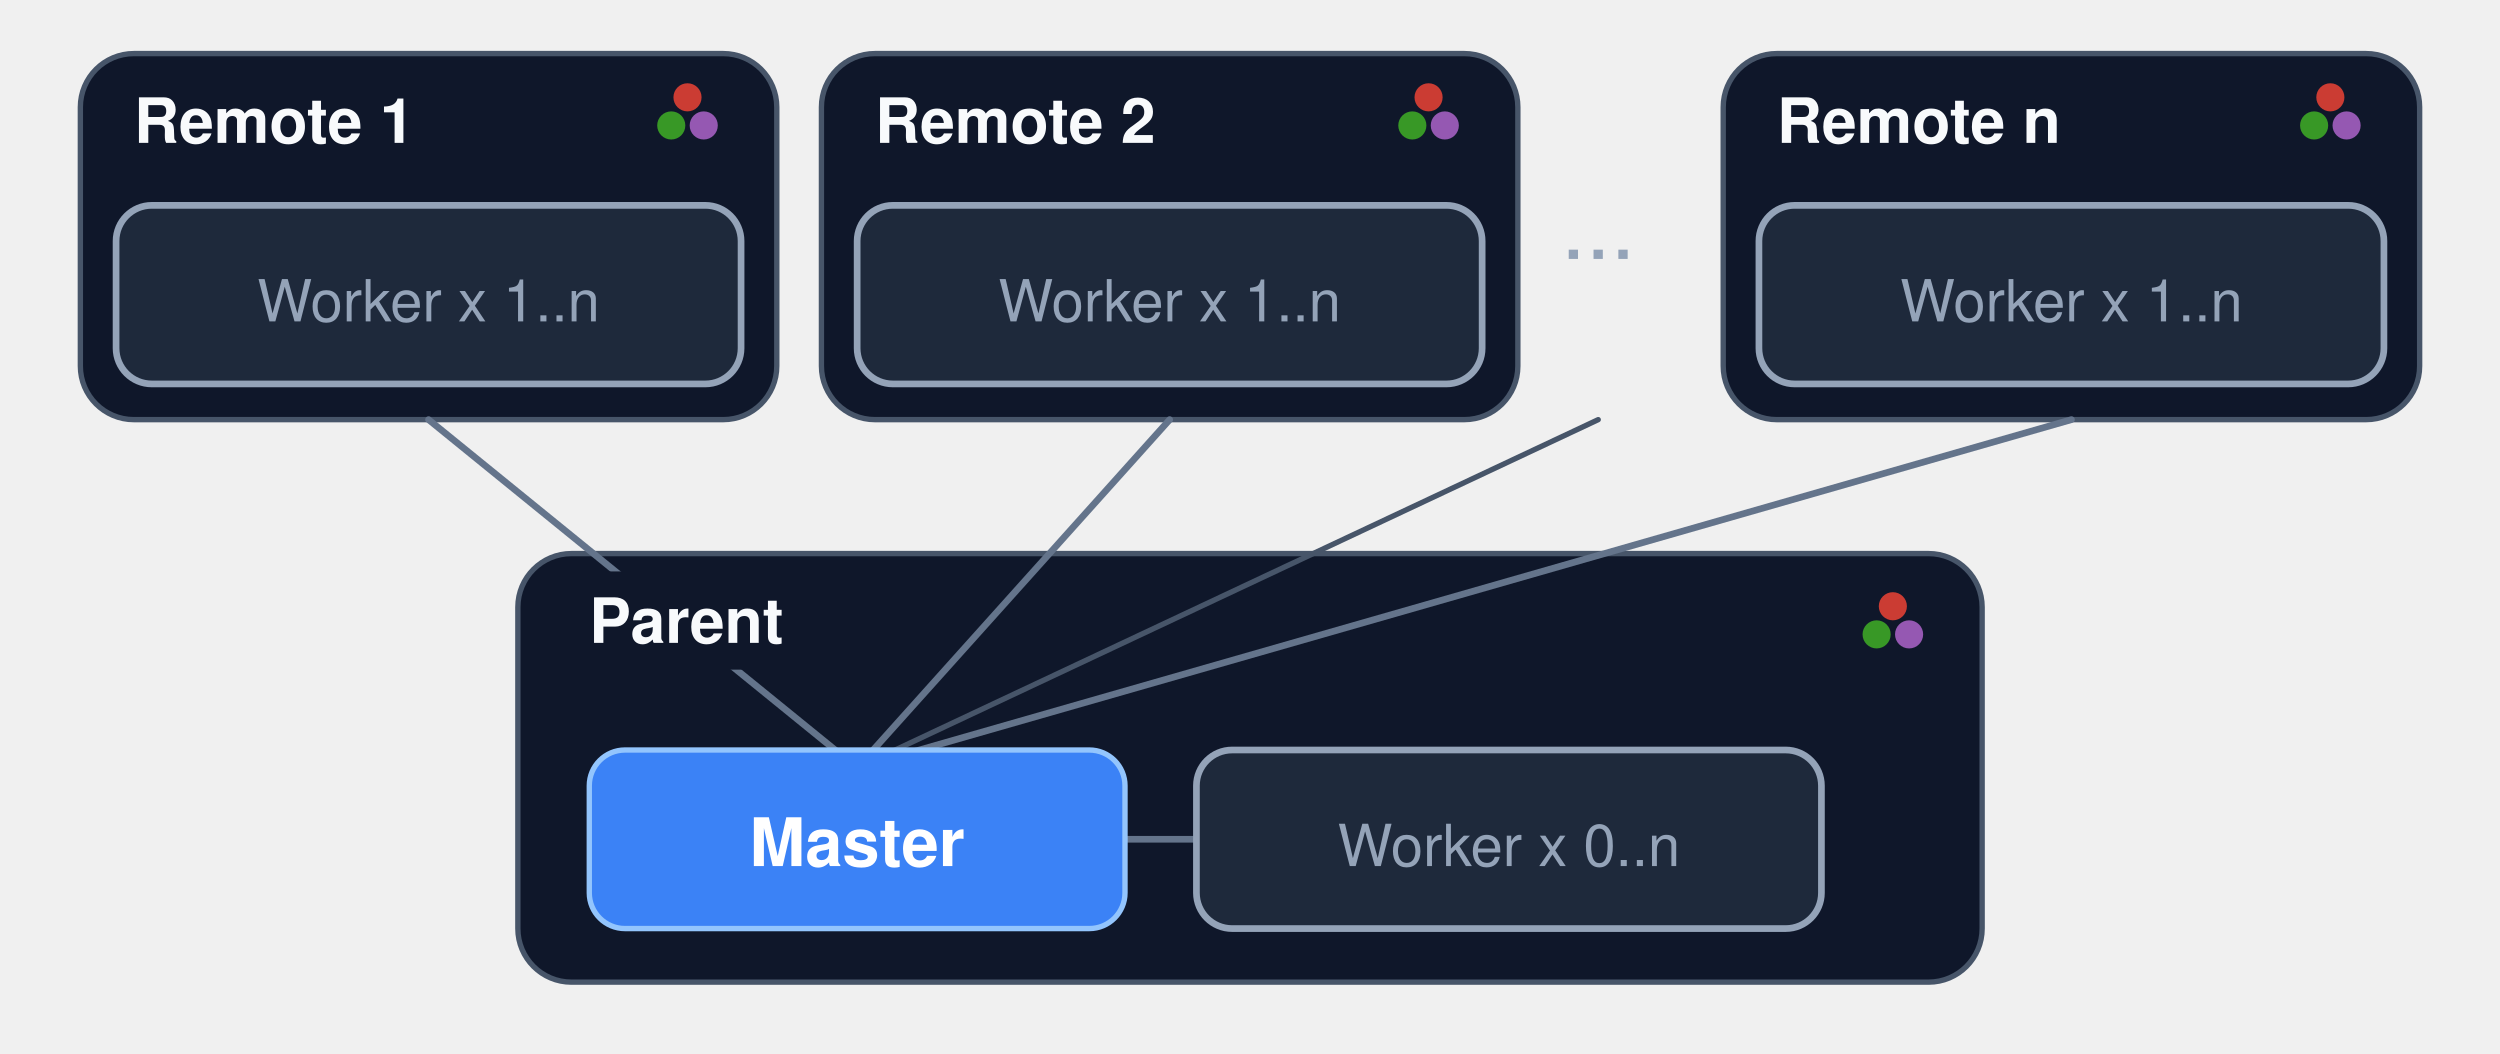
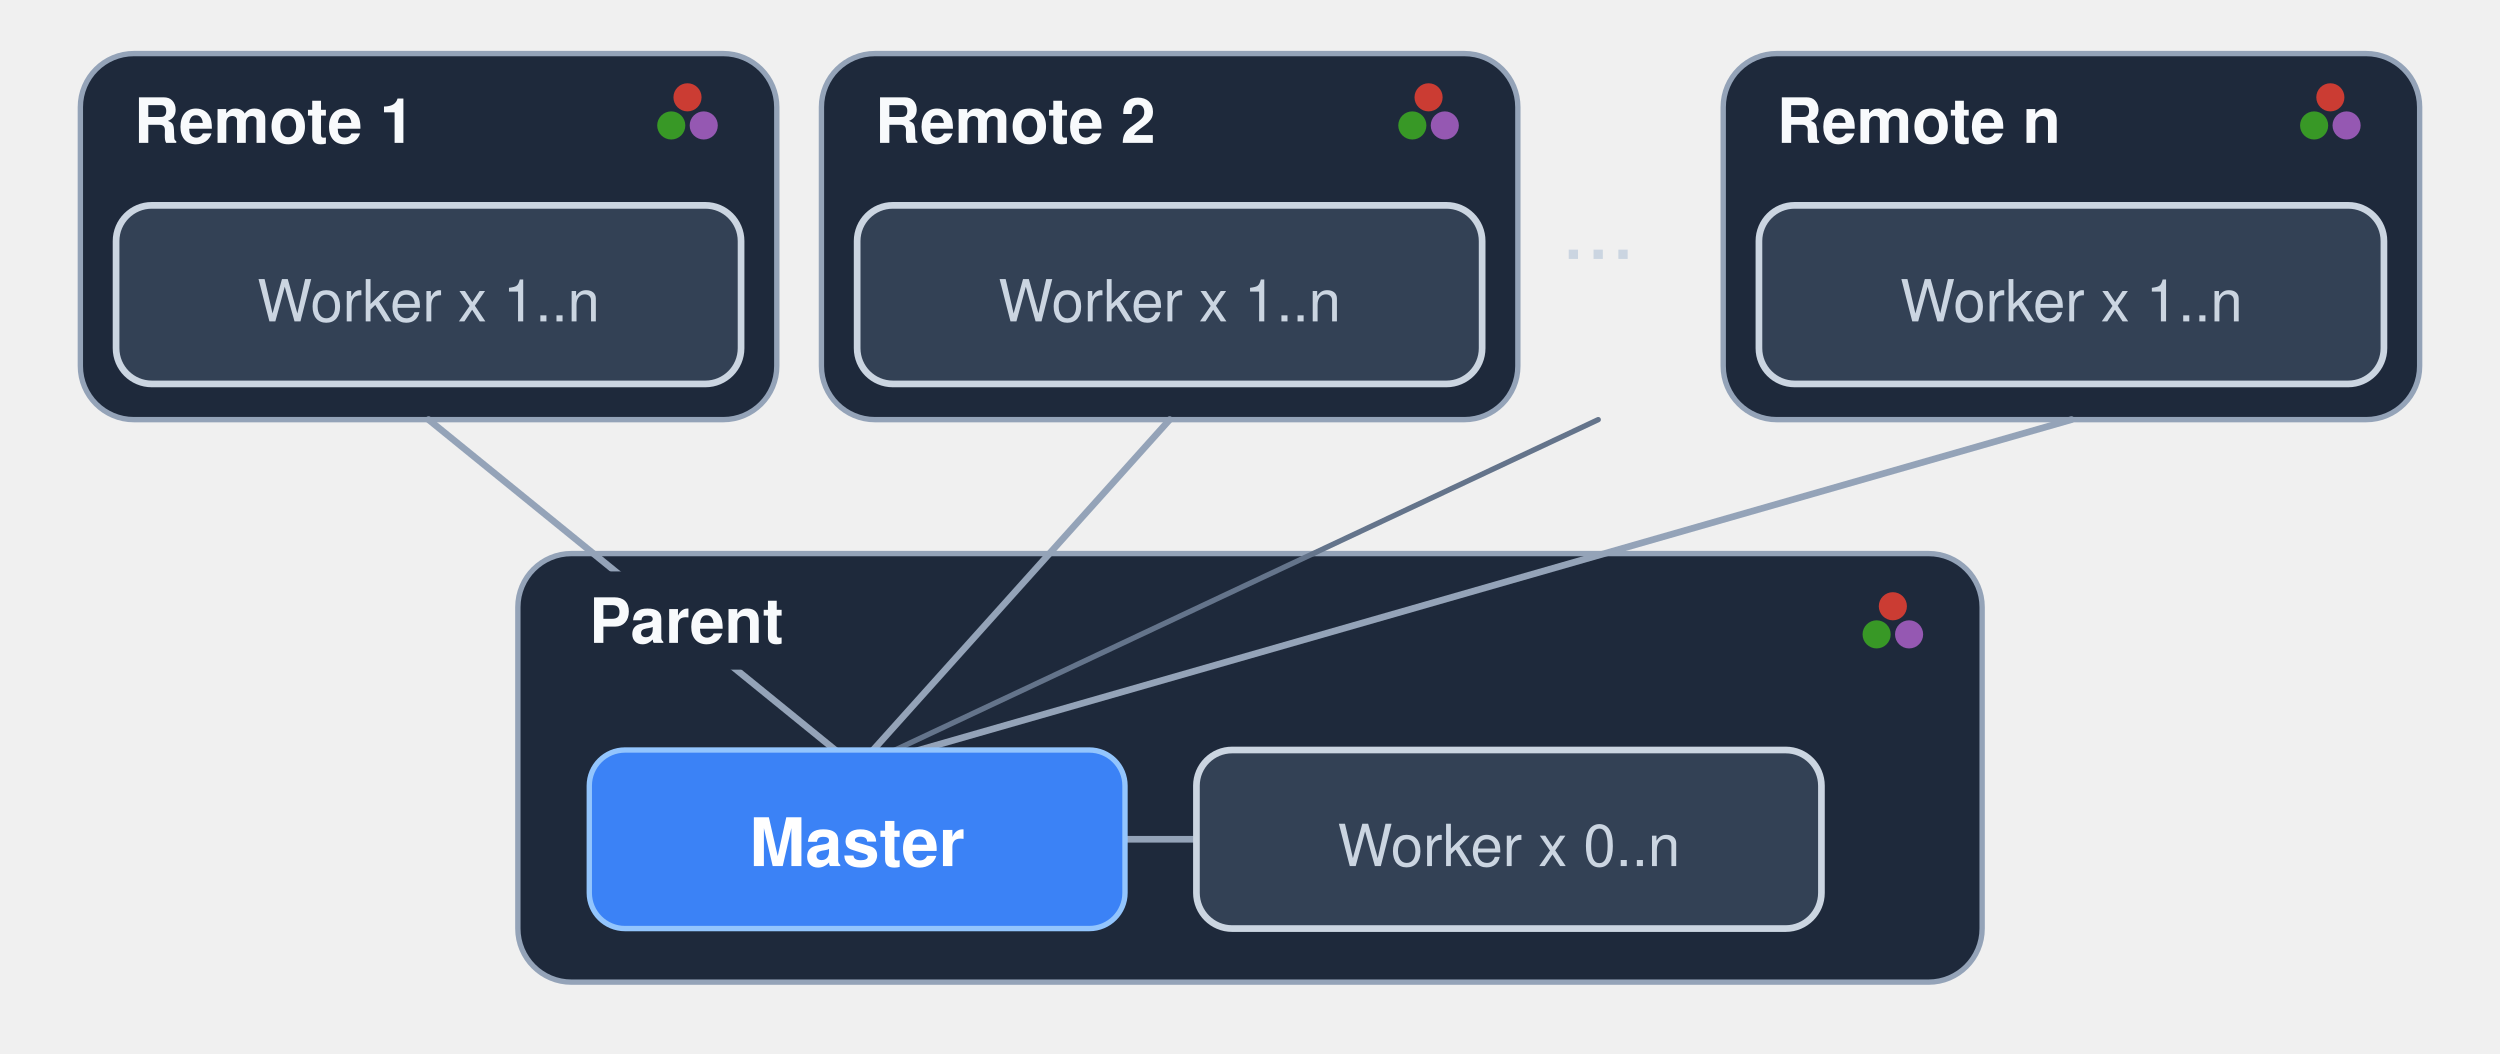
<svg xmlns="http://www.w3.org/2000/svg" viewBox="0 0 560 236" width="560" height="236">
  <defs>
    <style>
-       .box { fill: #1e293b; stroke: #94a3b8; stroke-width: 1.5; }
-       .link { fill: none; stroke: #64748b; stroke-width: 1.5; stroke-linecap: round; }
-       .link-more { fill: none; stroke: #475569; stroke-width: 1.2; stroke-linecap: round; }
-       .cluster { fill: #0f172a; stroke: #475569; stroke-width: 1.2; }
+       .box { fill: #334155; stroke: #cbd5e1; stroke-width: 1.5; }
+       .link { fill: none; stroke: #94a3b8; stroke-width: 1.5; stroke-linecap: round; }
+       .link-more { fill: none; stroke: #64748b; stroke-width: 1.2; stroke-linecap: round; }
+       .cluster { fill: #1e293b; stroke: #94a3b8; stroke-width: 1.2; }
      .master { fill: #3b82f6; stroke: #93c5fd; stroke-width: 1.2; }
      .t { font-family: 'Helvetica Neue', Helvetica, Arial, sans-serif; fill: #f8fafc; }
-       .t-sub { font-family: 'Helvetica Neue', Helvetica, Arial, sans-serif; fill: #94a3b8; }
+       .t-sub { font-family: 'Helvetica Neue', Helvetica, Arial, sans-serif; fill: #cbd5e1; }
      .t-on { font-family: 'Helvetica Neue', Helvetica, Arial, sans-serif; fill: #ffffff; }
-       .halo { fill: #0f172a; }
+       .halo { fill: #1e293b; }
    </style>
-     <g id="juliadot">
+     <g id="dark-juliadot">
      <circle cx="0" cy="-4.2" r="3.15" fill="#cb3c33" />
      <circle cx="-3.637" cy="2.1" r="3.15" fill="#389826" />
      <circle cx="3.637" cy="2.1" r="3.15" fill="#9558b2" />
    </g>
-     <g id="worker">
+     <g id="dark-worker">
      <rect class="box" width="140" height="40" rx="8" />
    </g>
  </defs>
  <g transform="translate(18,12)">
    <rect class="cluster" width="156" height="82" rx="12" />
    <text class="t" x="12" y="20" font-size="14" font-weight="600">Remote 1</text>
-     <use href="#juliadot" x="136" y="14" />
-     <use href="#worker" x="8" y="34" />
+     <use href="#dark-juliadot" x="136" y="14" />
+     <use href="#dark-worker" x="8" y="34" />
    <text class="t-sub" x="78" y="60" text-anchor="middle" font-size="13">Worker x 1..n</text>
  </g>
  <g transform="translate(184,12)">
    <rect class="cluster" width="156" height="82" rx="12" />
    <text class="t" x="12" y="20" font-size="14" font-weight="600">Remote 2</text>
-     <use href="#juliadot" x="136" y="14" />
-     <use href="#worker" x="8" y="34" />
+     <use href="#dark-juliadot" x="136" y="14" />
+     <use href="#dark-worker" x="8" y="34" />
    <text class="t-sub" x="78" y="60" text-anchor="middle" font-size="13">Worker x 1..n</text>
  </g>
  <text class="t-sub" x="358" y="58" text-anchor="middle" font-size="20">...</text>
  <g transform="translate(386,12)">
    <rect class="cluster" width="156" height="82" rx="12" />
    <text class="t" x="12" y="20" font-size="14" font-weight="600">Remote n</text>
-     <use href="#juliadot" x="136" y="14" />
-     <use href="#worker" x="8" y="34" />
+     <use href="#dark-juliadot" x="136" y="14" />
+     <use href="#dark-worker" x="8" y="34" />
    <text class="t-sub" x="78" y="60" text-anchor="middle" font-size="13">Worker x 1..n</text>
  </g>
-   <g id="parent">
+   <g id="dark-parent">
    <rect class="cluster" x="116" y="124" width="328" height="96" rx="12" />
    <path class="link" d="M192,172 L96,94" />
    <path class="link" d="M192,172 L262,94" />
    <path class="link-more" d="M192,172 L358,94" />
    <path class="link" d="M192,172 L464,94" />
    <path class="link" d="M252,188 L268,188" />
    <rect class="halo" x="122" y="128" width="76" height="22" />
    <text class="t" x="132" y="144" font-size="14" font-weight="600">Parent</text>
-     <use href="#juliadot" x="424" y="140" />
+     <use href="#dark-juliadot" x="424" y="140" />
    <rect class="master" x="132" y="168" width="120" height="40" rx="8" />
    <text class="t-on" x="192" y="194" text-anchor="middle" font-size="15" font-weight="700">Master</text>
-     <use href="#worker" x="268" y="168" />
+     <use href="#dark-worker" x="268" y="168" />
    <text class="t-sub" x="338" y="194" text-anchor="middle" font-size="13">Worker x 0..n</text>
  </g>
</svg>
